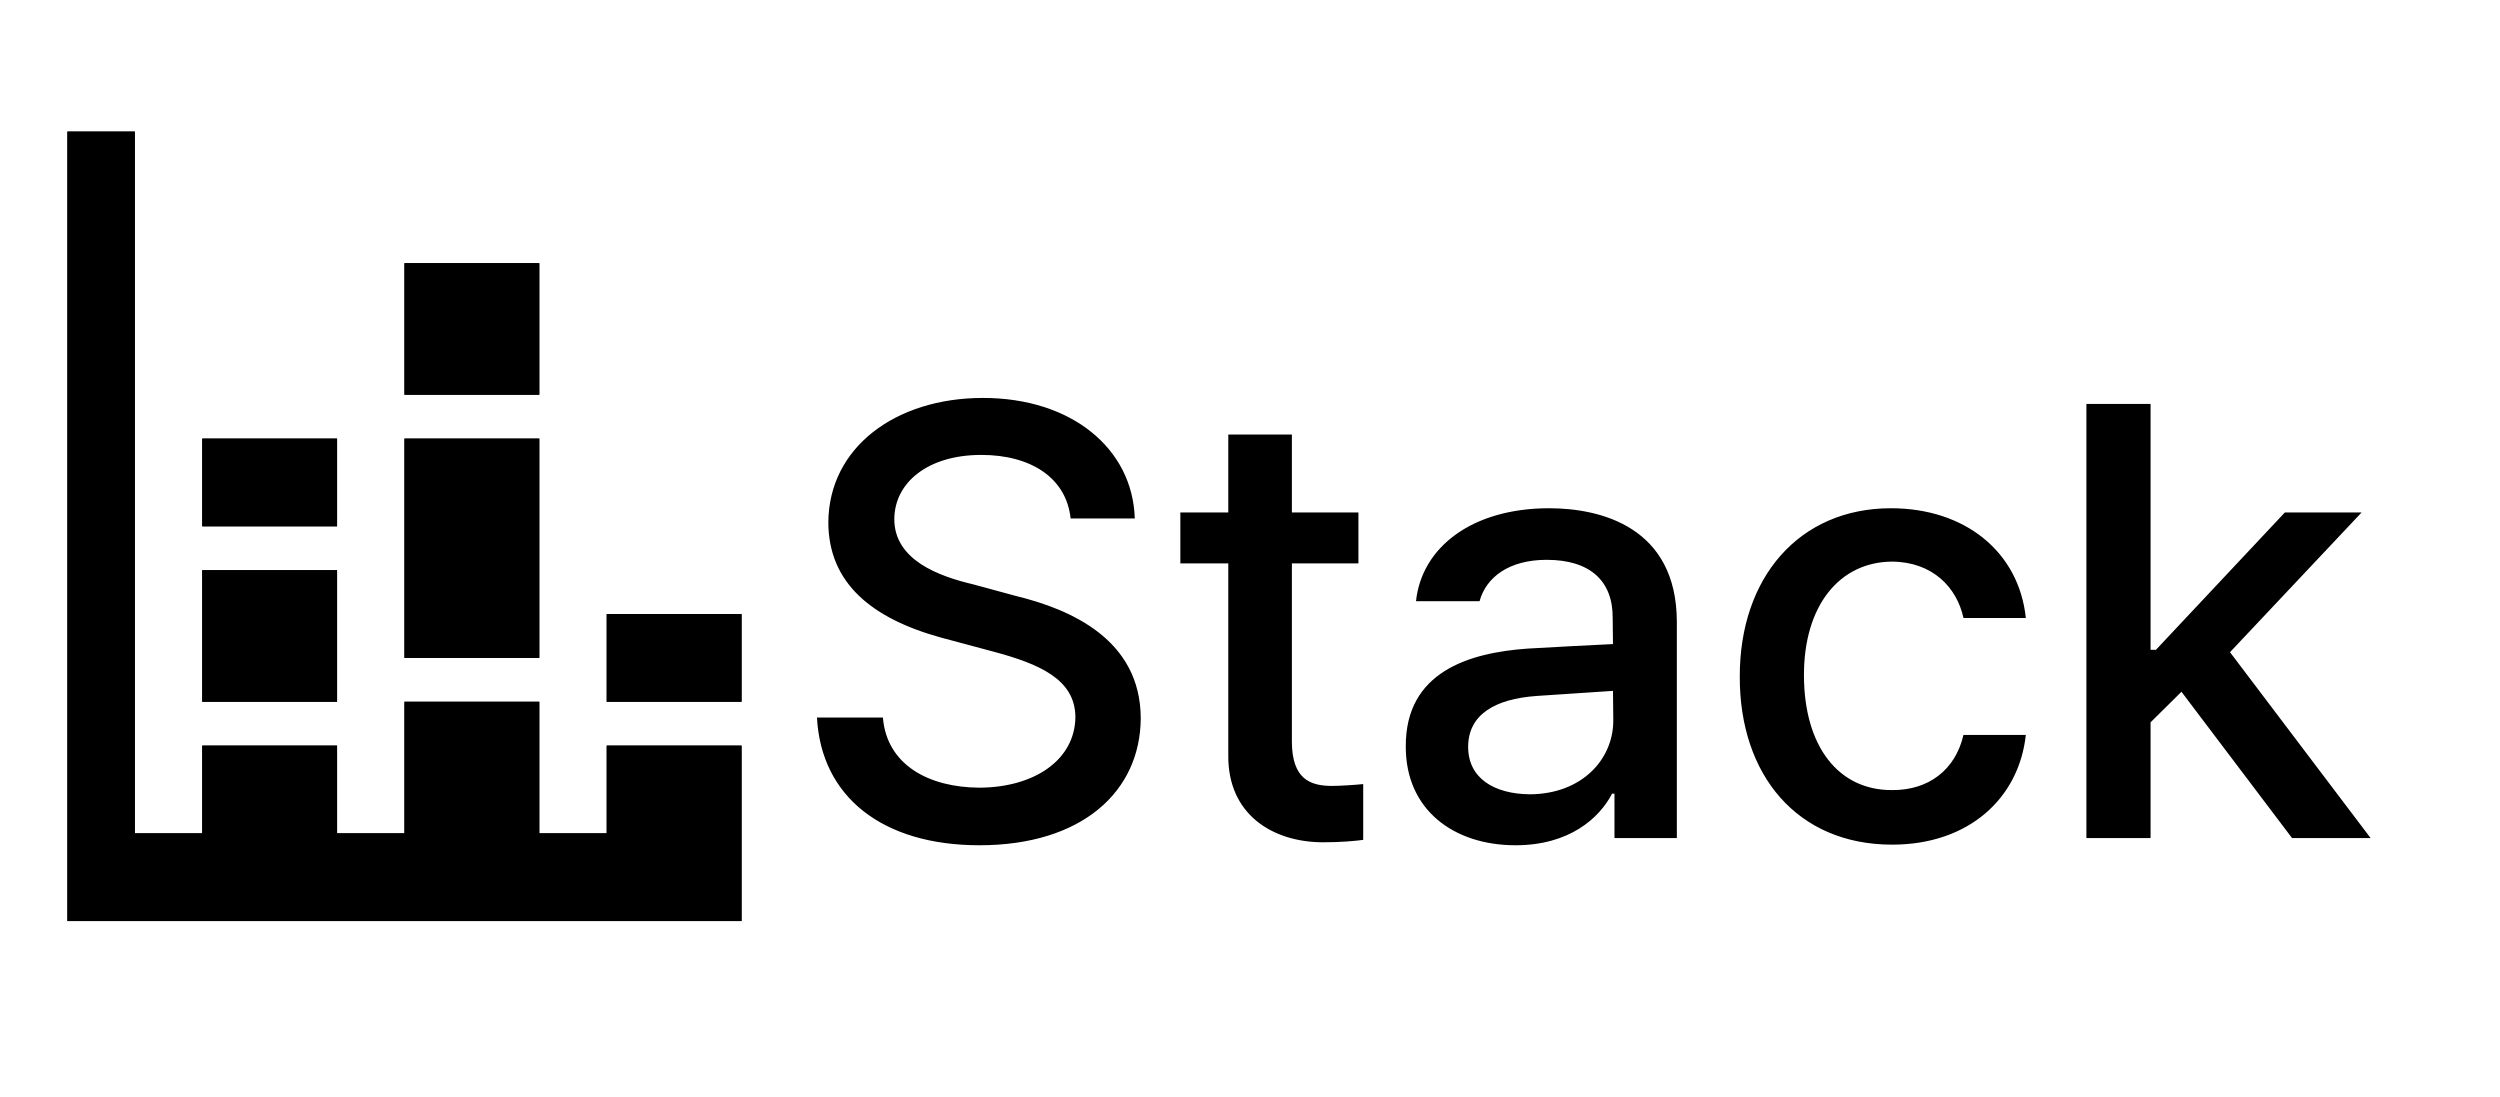
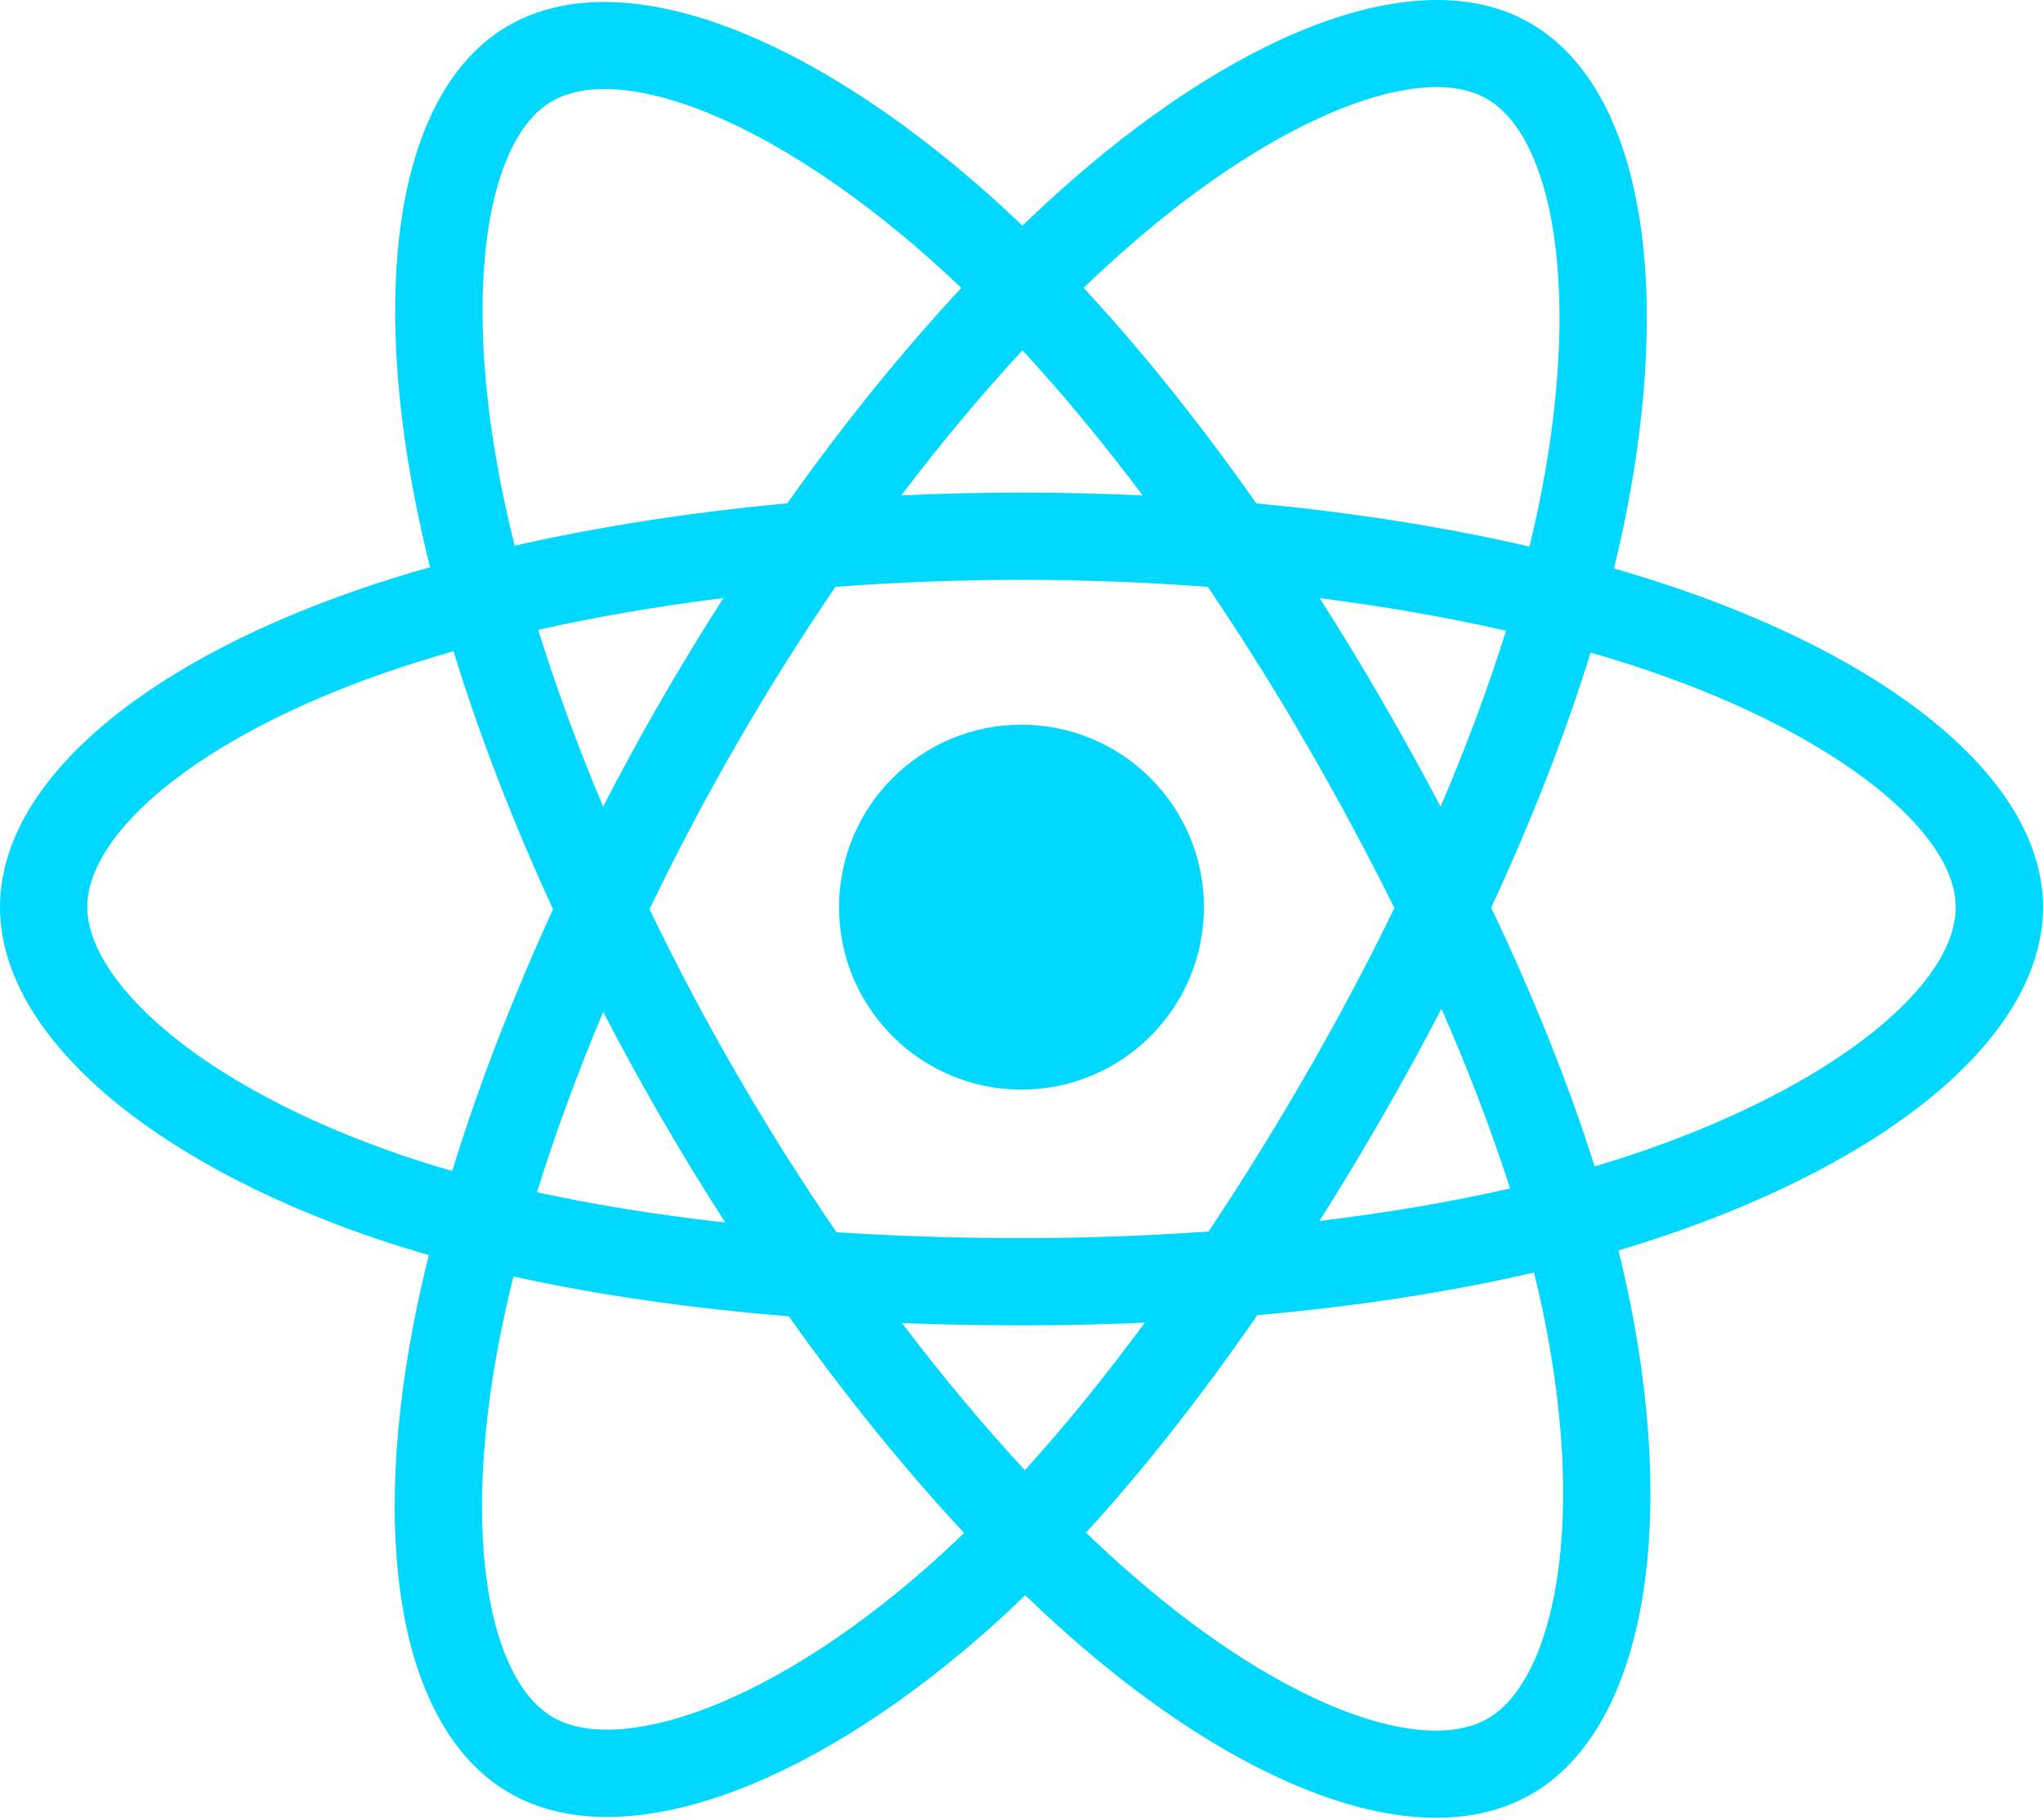
- <svg xmlns="http://www.w3.org/2000/svg" width="57" height="25" viewBox="0 0 57 25" fill="none">
-   <path d="M16.907 21H1.537V3H3.074V19H4.611V17H7.685V19H9.222V16H12.296V19H13.833V17H16.907V21ZM13.833 14H16.907V16H13.833V14ZM9.222 6H12.296V9H9.222V6ZM12.296 15H9.222V10H12.296V15ZM4.611 10H7.685V12H4.611V10ZM7.685 16H4.611V13H7.685V16Z" fill="black" />
-   <path d="M16.907 21H1.537V3H3.074V19H4.611V17H7.685V19H9.222V16H12.296V19H13.833V17H16.907V21ZM13.833 14H16.907V16H13.833V14ZM9.222 6H12.296V9H9.222V6ZM12.296 15H9.222V10H12.296V15ZM4.611 10H7.685V12H4.611V10ZM7.685 16H4.611V13H7.685V16Z" fill="black" />
-   <path d="M24.41 11.821C24.314 10.898 23.507 10.372 22.373 10.372C21.163 10.372 20.397 10.994 20.39 11.835C20.39 12.771 21.409 13.14 22.195 13.325L23.152 13.585C24.416 13.892 26.002 14.582 26.009 16.373C26.002 18.048 24.669 19.272 22.331 19.272C20.117 19.272 18.722 18.165 18.627 16.36H20.13C20.219 17.44 21.176 17.953 22.331 17.959C23.596 17.953 24.512 17.317 24.519 16.346C24.512 15.485 23.692 15.136 22.646 14.856L21.47 14.541C19.877 14.104 18.893 13.297 18.886 11.916C18.893 10.207 20.411 9.073 22.414 9.073C24.423 9.073 25.825 10.221 25.873 11.821H24.41ZM30.972 11.684V12.846H29.455V16.92C29.461 17.761 29.872 17.912 30.343 17.919C30.555 17.919 30.877 17.898 31.081 17.877V19.149C30.883 19.176 30.569 19.204 30.166 19.204C29.024 19.204 27.992 18.575 28.005 17.221V12.846H26.912V11.684H28.005V9.907H29.455V11.684H30.972ZM32.052 17.016C32.045 15.321 33.488 14.883 34.828 14.788C35.32 14.76 36.434 14.699 36.776 14.685L36.769 14.09C36.776 13.249 36.256 12.764 35.265 12.764C34.404 12.764 33.884 13.161 33.734 13.707H32.285C32.415 12.477 33.563 11.588 35.32 11.588C36.502 11.588 38.225 12.019 38.232 14.172V19.108H36.81V18.096H36.755C36.468 18.65 35.785 19.272 34.554 19.272C33.146 19.272 32.045 18.465 32.052 17.016ZM33.474 17.03C33.474 17.741 34.062 18.103 34.882 18.11C36.072 18.103 36.783 17.31 36.783 16.428L36.776 15.752C36.441 15.772 35.381 15.847 35.033 15.868C34.076 15.936 33.474 16.298 33.474 17.03ZM43.14 19.258C40.973 19.258 39.661 17.666 39.667 15.43C39.661 13.168 41.021 11.588 43.113 11.588C44.808 11.588 46.032 12.586 46.189 14.09H44.767C44.617 13.393 44.063 12.812 43.14 12.805C41.937 12.812 41.13 13.81 41.13 15.389C41.13 17.016 41.916 18.021 43.14 18.014C43.967 18.021 44.583 17.556 44.767 16.756H46.189C46.032 18.199 44.89 19.258 43.14 19.258ZM47.57 19.108V9.209H49.033V14.815H49.156L52.095 11.684H53.845L50.844 14.87L54.05 19.108H52.259L49.737 15.772L49.033 16.469V19.108H47.57Z" fill="black" />
+ <svg xmlns="http://www.w3.org/2000/svg" aria-hidden="true" role="img" class="iconify iconify--logos" width="35.93" height="32" preserveAspectRatio="xMidYMid meet" viewBox="0 0 256 228">
+   <path fill="#00D8FF" d="M210.483 73.824a171.49 171.49 0 0 0-8.24-2.597c.465-1.9.893-3.777 1.273-5.621c6.238-30.281 2.16-54.676-11.769-62.708c-13.355-7.7-35.196.329-57.254 19.526a171.23 171.23 0 0 0-6.375 5.848a155.866 155.866 0 0 0-4.241-3.917C100.759 3.829 77.587-4.822 63.673 3.233C50.33 10.957 46.379 33.89 51.995 62.588a170.974 170.974 0 0 0 1.892 8.48c-3.28.932-6.445 1.924-9.474 2.98C17.309 83.498 0 98.307 0 113.668c0 15.865 18.582 31.778 46.812 41.427a145.52 145.52 0 0 0 6.921 2.165a167.467 167.467 0 0 0-2.01 9.138c-5.354 28.2-1.173 50.591 12.134 58.266c13.744 7.926 36.812-.22 59.273-19.855a145.567 145.567 0 0 0 5.342-4.923a168.064 168.064 0 0 0 6.92 6.314c21.758 18.722 43.246 26.282 56.54 18.586c13.731-7.949 18.194-32.003 12.4-61.268a145.016 145.016 0 0 0-1.535-6.842c1.62-.48 3.21-.974 4.76-1.488c29.348-9.723 48.443-25.443 48.443-41.52c0-15.417-17.868-30.326-45.517-39.844Zm-6.365 70.984c-1.4.463-2.836.91-4.3 1.345c-3.24-10.257-7.612-21.163-12.963-32.432c5.106-11 9.31-21.767 12.459-31.957c2.619.758 5.16 1.557 7.61 2.4c23.69 8.156 38.14 20.213 38.14 29.504c0 9.896-15.606 22.743-40.946 31.14Zm-10.514 20.834c2.562 12.94 2.927 24.64 1.23 33.787c-1.524 8.219-4.59 13.698-8.382 15.893c-8.067 4.67-25.32-1.4-43.927-17.412a156.726 156.726 0 0 1-6.437-5.87c7.214-7.889 14.423-17.06 21.459-27.246c12.376-1.098 24.068-2.894 34.671-5.345a134.17 134.17 0 0 1 1.386 6.193ZM87.276 214.515c-7.882 2.783-14.16 2.863-17.955.675c-8.075-4.657-11.432-22.636-6.853-46.752a156.923 156.923 0 0 1 1.869-8.499c10.486 2.32 22.093 3.988 34.498 4.994c7.084 9.967 14.501 19.128 21.976 27.15a134.668 134.668 0 0 1-4.877 4.492c-9.933 8.682-19.886 14.842-28.658 17.94ZM50.35 144.747c-12.483-4.267-22.792-9.812-29.858-15.863c-6.35-5.437-9.555-10.836-9.555-15.216c0-9.322 13.897-21.212 37.076-29.293c2.813-.98 5.757-1.905 8.812-2.773c3.204 10.42 7.406 21.315 12.477 32.332c-5.137 11.18-9.399 22.249-12.634 32.792a134.718 134.718 0 0 1-6.318-1.979Zm12.378-84.26c-4.811-24.587-1.616-43.134 6.425-47.789c8.564-4.958 27.502 2.111 47.463 19.835a144.318 144.318 0 0 1 3.841 3.545c-7.438 7.987-14.787 17.08-21.808 26.988c-12.04 1.116-23.565 2.908-34.161 5.309a160.342 160.342 0 0 1-1.76-7.887Zm110.427 27.268a347.8 347.8 0 0 0-7.785-12.803c8.168 1.033 15.994 2.404 23.343 4.08c-2.206 7.072-4.956 14.465-8.193 22.045a381.151 381.151 0 0 0-7.365-13.322Zm-45.032-43.861c5.044 5.465 10.096 11.566 15.065 18.186a322.04 322.04 0 0 0-30.257-.006c4.974-6.559 10.069-12.652 15.192-18.18ZM82.802 87.83a323.167 323.167 0 0 0-7.227 13.238c-3.184-7.553-5.909-14.98-8.134-22.152c7.304-1.634 15.093-2.97 23.209-3.984a321.524 321.524 0 0 0-7.848 12.897Zm8.081 65.352c-8.385-.936-16.291-2.203-23.593-3.793c2.26-7.3 5.045-14.885 8.298-22.6a321.187 321.187 0 0 0 7.257 13.246c2.594 4.48 5.28 8.868 8.038 13.147Zm37.542 31.03c-5.184-5.592-10.354-11.779-15.403-18.433c4.902.192 9.899.29 14.978.29c5.218 0 10.376-.117 15.453-.343c-4.985 6.774-10.018 12.97-15.028 18.486Zm52.198-57.817c3.422 7.8 6.306 15.345 8.596 22.52c-7.422 1.694-15.436 3.058-23.88 4.071a382.417 382.417 0 0 0 7.859-13.026a347.403 347.403 0 0 0 7.425-13.565Zm-16.898 8.101a358.557 358.557 0 0 1-12.281 19.815a329.4 329.4 0 0 1-23.444.823c-7.967 0-15.716-.248-23.178-.732a310.202 310.202 0 0 1-12.513-19.846h.001a307.41 307.41 0 0 1-10.923-20.627a310.278 310.278 0 0 1 10.89-20.637l-.001.001a307.318 307.318 0 0 1 12.413-19.761c7.613-.576 15.42-.876 23.31-.876H128c7.926 0 15.743.303 23.354.883a329.357 329.357 0 0 1 12.335 19.695a358.489 358.489 0 0 1 11.036 20.54a329.472 329.472 0 0 1-11 20.722Zm22.56-122.124c8.572 4.944 11.906 24.881 6.52 51.026c-.344 1.668-.73 3.367-1.15 5.09c-10.622-2.452-22.155-4.275-34.23-5.408c-7.034-10.017-14.323-19.124-21.64-27.008a160.789 160.789 0 0 1 5.888-5.4c18.9-16.447 36.564-22.941 44.612-18.3ZM128 90.808c12.625 0 22.86 10.235 22.86 22.86s-10.235 22.86-22.86 22.86s-22.86-10.235-22.86-22.86s10.235-22.86 22.86-22.86Z" />
</svg>
